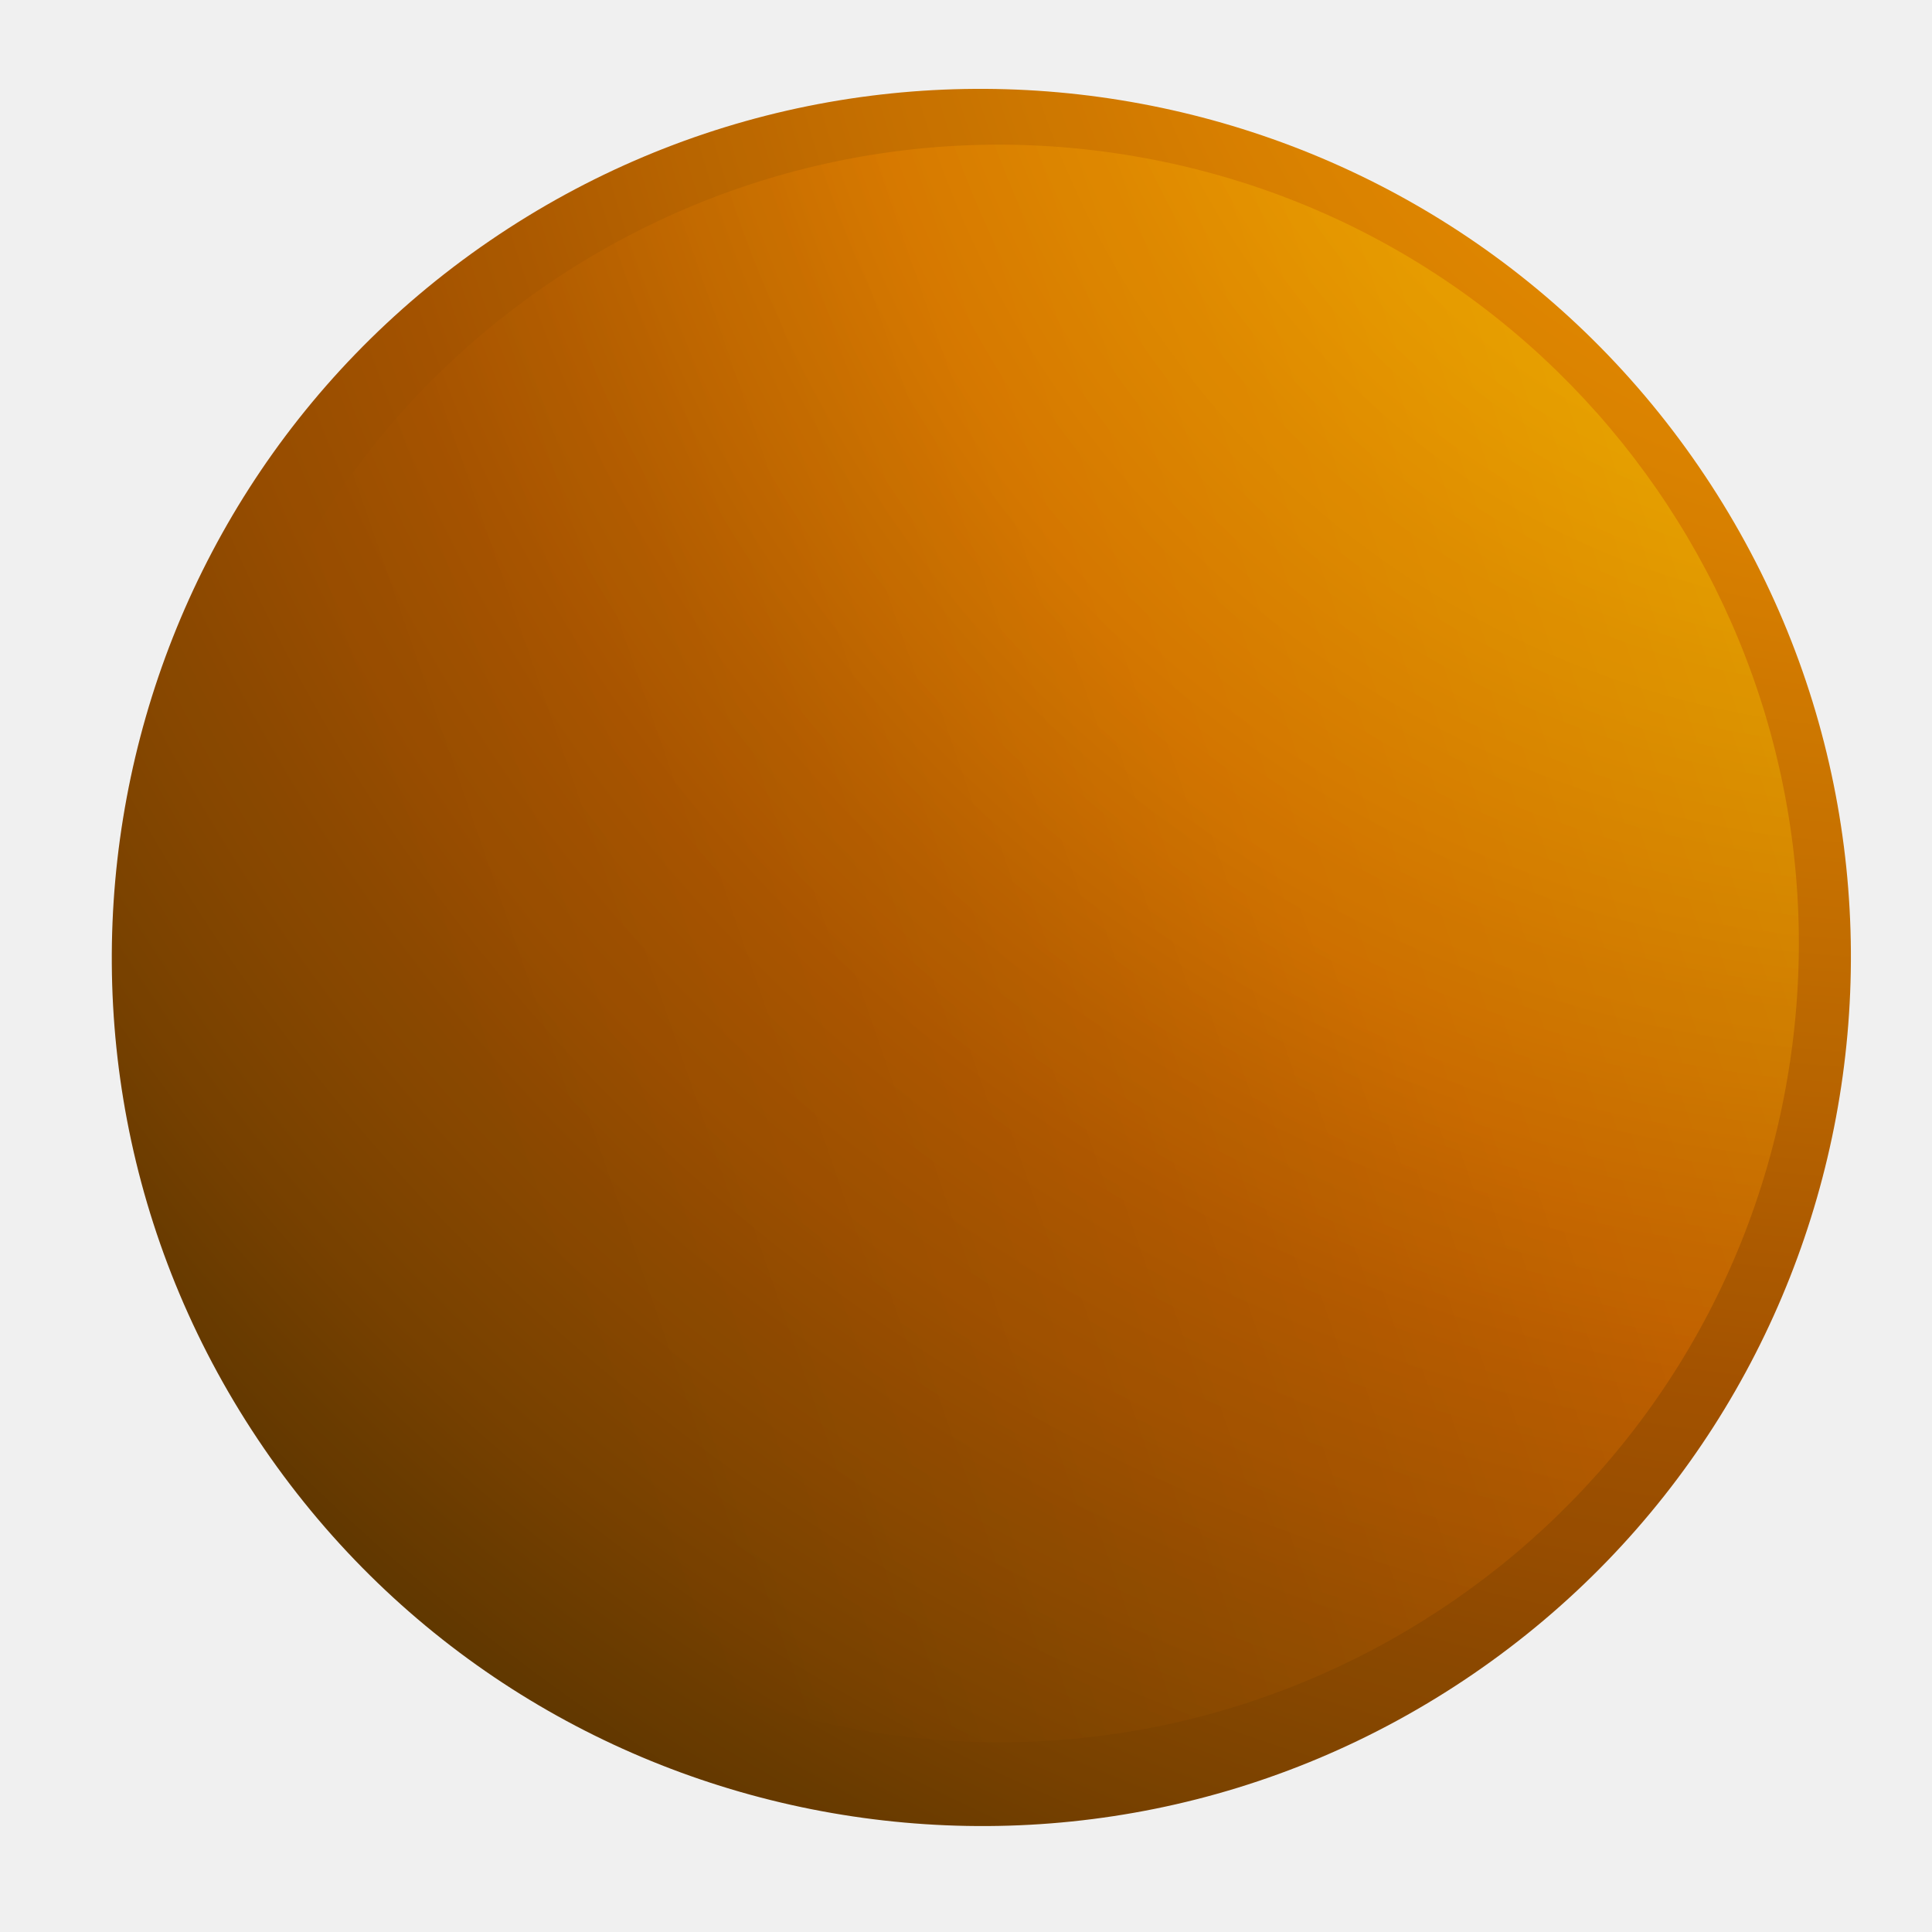
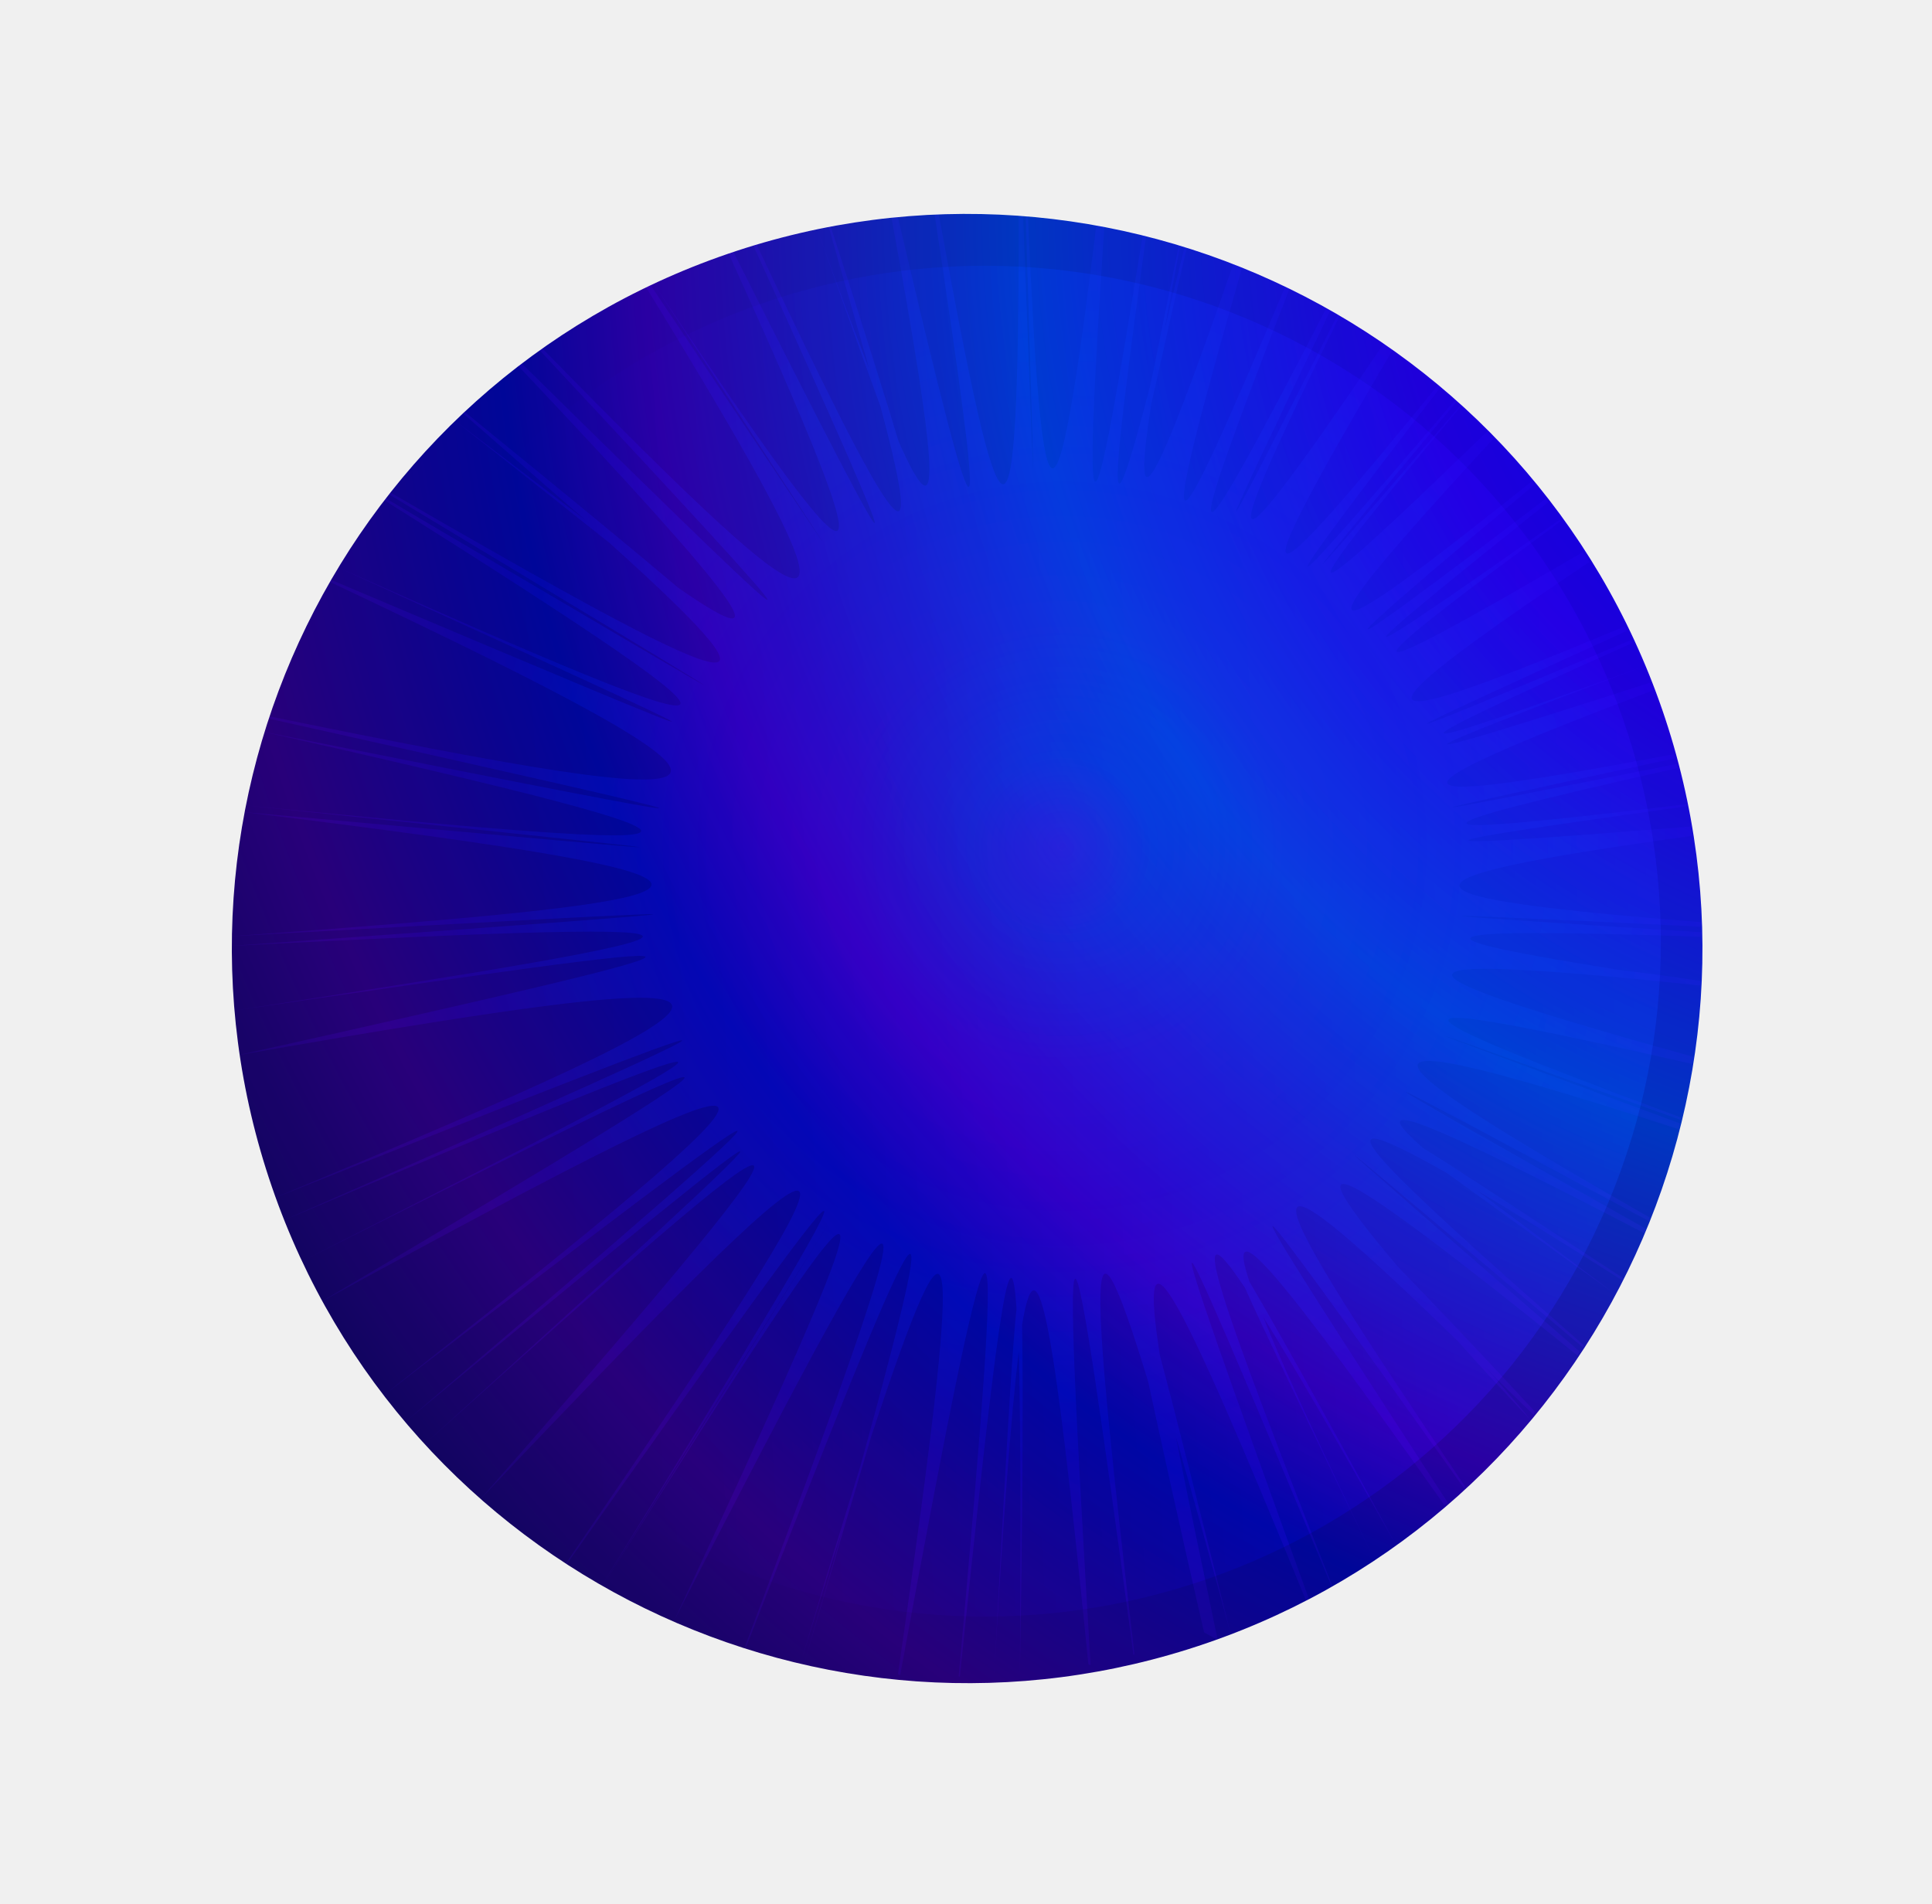
- <svg xmlns="http://www.w3.org/2000/svg" width="36" height="36" viewBox="0 0 36 36" fill="none">
-   <path d="M27.447 31.195C20.068 36.242 9.973 34.36 4.919 26.989C-0.135 19.618 1.747 9.534 9.125 4.487C16.504 -0.56 26.599 1.321 31.653 8.692C36.707 16.064 34.825 26.148 27.447 31.195Z" fill="white" style="mix-blend-mode:multiply" />
-   <path style="mix-blend-mode:multiply" d="M27.447 31.195C20.068 36.242 9.973 34.36 4.919 26.989C-0.135 19.618 1.747 9.534 9.125 4.487C16.504 -0.56 26.599 1.321 31.653 8.692C36.707 16.064 34.825 26.148 27.447 31.195Z" fill="url(#paint0_radial_286_753)" />
-   <path style="mix-blend-mode:color-dodge" opacity="0.3" d="M21.286 2.937C29.381 4.402 34.743 12.161 33.278 20.247C31.813 28.333 24.045 33.688 15.95 32.224C7.855 30.759 2.493 22.999 3.958 14.913C5.423 6.827 13.191 1.472 21.286 2.937Z" fill="url(#paint1_linear_286_753)" />
+ <svg xmlns="http://www.w3.org/2000/svg" width="69" height="68" viewBox="0 0 69 68" fill="none">
+   <path style="mix-blend-mode:multiply" d="M43.086 58.693C29.383 63.392 14.425 56.096 9.713 42.4C5 28.705 12.291 13.765 25.995 9.066C39.699 4.367 54.656 11.663 59.369 25.359C64.082 39.054 56.79 53.993 43.086 58.693Z" fill="url(#paint0_radial_430_341)" />
+   <path style="mix-blend-mode:screen" opacity="0.3" d="M43.488 58.57C42.883 55.666 42.372 53.245 41.995 51.319C42.533 53.169 43.192 55.555 43.959 58.382C42.786 53.708 41.964 50.413 41.429 48.43C40.614 43.259 41.964 45.716 46.641 57.162L46.748 57.111C40.761 40.628 41.346 41.734 47.546 56.64L47.586 56.654C43.569 46.476 42.228 42.636 44.46 45.994C45.154 47.542 46.734 50.843 49.062 55.668C47.203 51.774 45.839 48.864 45.113 47.036C46.163 48.713 47.732 51.428 49.835 55.142C47.151 50.189 45.43 47.15 44.626 45.785C43.697 43.033 45.726 45.468 51.588 53.764L51.71 53.675C42.904 40.152 43.629 40.996 52.295 53.171L52.324 53.092C44.828 42.012 43.843 39.91 52.057 47.895C52.821 48.754 53.689 49.694 54.662 50.718C54.107 50.025 53.563 49.425 53.058 48.84C53.577 49.385 54.175 49.96 54.773 50.534L54.816 50.416C52.755 48.193 51.133 46.487 49.926 45.245C45.944 40.537 47.575 41.351 56.345 48.42L56.402 48.261C45.326 38.658 46.083 39.29 56.539 48.132L56.567 48.053C48.751 41.196 46.622 39.038 51.676 41.898C53.023 42.877 55.011 44.313 57.679 46.219C55.641 44.675 53.981 43.448 52.713 42.497C54.078 43.304 55.795 44.373 57.945 45.733L57.974 45.654C54.423 43.34 52.079 41.775 50.833 41.011C48.553 39.022 50.86 39.947 58.733 44.051L58.791 43.893C46.921 37.223 47.763 37.617 58.891 43.616L58.934 43.497C48.025 37.265 47.358 36.263 59.947 40.33L60.018 40.132C48.289 35.795 49.199 36.124 60.022 39.999L60.05 39.92C49.311 35.941 48.475 35.281 60.432 38.001C60.461 37.922 60.489 37.843 60.478 37.749C49.33 34.651 48.563 33.926 60.73 35.201L60.787 35.043C59.765 34.896 58.876 34.753 58.053 34.679C50.173 33.435 50.381 33.108 60.734 33.458L60.791 33.3C48.971 32.552 49.73 32.559 60.73 33.099L60.787 32.94C49.729 32.066 48.879 31.445 60.426 29.857C60.415 29.764 60.379 29.616 60.368 29.523C49.438 30.396 50.229 30.19 60.226 28.801L60.255 28.722C50.236 29.924 49.387 29.796 59.915 27.435L59.879 27.288C48.876 29.476 49.573 29.281 59.817 27.087L59.781 26.939C49.544 28.868 48.712 28.567 59.04 24.658C59.029 24.565 58.964 24.496 58.913 24.389C48.977 27.589 49.652 27.208 58.675 23.81C49.656 27.075 48.854 27.187 58.31 22.962L58.26 22.855C48.271 27.065 48.839 26.734 58.108 22.531L58.032 22.37C48.583 26.328 47.654 26.171 56.759 20.074C56.709 19.967 56.618 19.845 56.528 19.722C47.552 24.971 48.022 24.291 55.771 18.598L55.692 18.57C47.881 24.061 47.166 24.428 55.295 17.934L55.205 17.812C46.554 24.386 47.021 23.839 54.805 17.309L54.715 17.187C46.776 23.527 45.974 23.639 53.342 15.661C53.277 15.592 53.173 15.51 53.122 15.402C45.667 22.633 45.978 21.896 52.2 14.487L52.16 14.472C45.888 21.774 45.368 22.346 52.03 14.336L51.951 14.307C44.868 22.612 45.191 21.968 51.458 13.815L51.339 13.772C44.795 21.825 44.054 22.138 49.747 12.48C49.628 12.437 49.538 12.315 49.419 12.272C43.344 21.255 43.422 20.299 47.86 11.26L47.781 11.231C43.21 20.267 42.765 21 47.532 11.052L47.374 10.994C42.093 21.249 42.127 20.411 46.075 10.255L45.916 10.198C41.692 20.254 41.117 20.851 44.376 9.506L44.059 9.391C41.184 17.699 40.391 19.022 41.121 14.411C41.421 13.088 41.828 11.222 42.41 8.749L42.331 8.72C42.035 9.91 41.767 11.021 41.556 11.974C41.727 11.007 41.941 9.921 42.158 8.703L42.119 8.688C41.68 10.766 41.355 12.527 41.07 13.81C39.461 19.983 39.652 17.726 40.942 8.352L40.823 8.309C38.986 19.811 38.606 20.612 39.445 8.033L39.168 7.933C37.67 20.229 37.205 19.165 36.711 7.669L36.632 7.64C36.989 19.266 37.016 20.305 36.538 7.651L36.38 7.594C36.398 21.02 35.771 20.033 33.517 7.586L33.358 7.528C35.275 20.166 35.197 21.122 32.05 7.681C31.97 7.652 31.863 7.702 31.823 7.688C33.543 17.034 33.658 19.312 32.084 15.745C31.618 14.189 30.829 11.667 29.644 8.017L29.564 7.988C30.151 10.079 30.653 11.782 31.044 13.177C30.506 11.819 29.87 10.112 29.162 8.111C30.105 10.823 30.889 12.986 31.449 14.531C33.237 21.218 31.729 18.703 26.99 8.666L26.882 8.717C32.658 21.455 32.966 22.461 26.171 8.951L26.009 9.027C32.164 22.573 31.029 21.626 23.331 10.114C30.997 21.838 31.769 22.922 23.223 10.165L23.061 10.241C31.54 24.047 30.144 23.452 19.357 12.433L19.249 12.483C29.867 23.844 30.603 24.781 18.624 12.972L18.502 13.062C26.465 21.493 28.126 23.706 24.226 20.996C22.753 19.747 20.236 17.672 16.569 14.688L16.54 14.768C18.208 16.222 19.667 17.51 20.931 18.595C19.599 17.575 18.057 16.391 16.228 15.012C18.461 16.76 20.301 18.232 21.764 19.388C29.094 25.98 26.092 24.624 13.912 17.573L13.883 17.652C28.364 26.386 29.506 27.068 13.747 17.782L13.718 17.861C28.924 27.439 27.204 26.995 12.046 20.252C27.265 27.196 28.766 27.874 11.795 20.698L11.766 20.777C29.203 29.016 27.466 29.237 9.58 25.577L9.551 25.656C27.535 29.665 28.924 30.034 9.38 26.131C28.422 30.433 26.555 30.517 8.74 28.762C26.645 30.64 28.426 30.792 8.654 28.999C29.02 31.5 27.381 32.069 8.208 33.445C27.587 32.367 29.133 32.301 8.173 33.791C28.803 32.718 26.912 33.241 8.274 36.108C27.002 33.363 28.872 33.146 8.46 37.697C29.69 33.979 28.264 35.073 9.741 42.813C28.415 35.396 29.947 34.877 10.027 43.632C29.696 35.323 27.992 36.317 10.655 45.112C28.003 36.41 29.808 35.632 11.391 46.542C30.596 36.052 29.497 37.354 13.623 49.9C29.746 37.533 31.115 36.598 14.398 50.852C31.022 37.101 29.643 38.435 15.097 51.642C29.694 38.543 31.282 37.374 17.125 53.584C32.178 37.743 31.526 39.296 20.197 55.86L20.237 55.874C31.746 39.555 32.79 38.278 21.483 56.639C32.712 38.742 31.686 40.338 21.522 56.653C31.736 40.446 32.921 38.907 24.075 57.891C33.73 39.021 33.438 40.57 26.608 58.808L26.648 58.822C32.759 43.187 34.145 39.977 30.713 52.422C30.104 54.349 29.407 56.646 28.62 59.313C29.142 57.623 29.607 56.092 30.069 54.694C29.701 56.081 29.221 57.652 28.739 59.356C29.701 56.081 30.488 53.414 31.114 51.314C34.26 41.763 34.414 43.563 32.07 59.802L32.149 59.831C35.811 39.953 35.907 41.42 34.239 59.872L34.279 59.886C35.511 48.076 36.086 43.274 36.304 46.753C36.13 48.345 35.882 52.863 35.505 59.839C35.816 54.404 36.116 50.487 36.386 48.258C36.447 50.562 36.457 54.368 36.426 59.77C36.538 53.279 36.535 49.207 36.503 47.317C37.069 43.898 37.683 47.52 38.871 59.447L38.95 59.476C37.808 40.498 38.148 41.784 40.478 59.09L40.518 59.104C38.931 45.557 38.695 41.758 41.006 49.35C41.459 51.438 42.115 54.449 43.002 58.304L43.488 58.57Z" fill="url(#paint1_radial_430_341)" />
+   <path style="mix-blend-mode:color-dodge" opacity="0.3" d="M45.659 11.894C57.671 17.677 62.698 32.112 56.92 44.11C51.141 56.108 36.697 61.121 24.684 55.338C12.672 49.556 7.645 35.121 13.424 23.123C19.202 11.125 33.647 6.112 45.659 11.894Z" fill="url(#paint2_linear_430_341)" />
  <defs>
-     <radialGradient id="paint0_radial_286_753" cx="0" cy="0" r="1" gradientUnits="userSpaceOnUse" gradientTransform="translate(36.1993 -3.41242) rotate(55.5223) scale(55.0202 55.0331)">
+     <radialGradient id="paint0_radial_430_341" cx="0" cy="0" r="1" gradientUnits="userSpaceOnUse" gradientTransform="translate(71.6948 8.41334) rotate(70.9687) scale(89.1632 89.184)">
      <stop stop-color="#FF9D00" />
-       <stop offset="0.1" stop-color="#F99800" />
-       <stop offset="0.24" stop-color="#E88A00" />
-       <stop offset="0.39" stop-color="#CD7300" />
-       <stop offset="0.54" stop-color="#AD5700" />
-       <stop offset="0.6" stop-color="#A15200" />
-       <stop offset="0.72" stop-color="#824600" />
-       <stop offset="0.86" stop-color="#513300" />
-       <stop offset="1" stop-color="#1E1F00" />
+       <stop offset="0" stop-color="#0500FF" />
+       <stop offset="0.1" stop-color="#0500F9" />
+       <stop offset="0.24" stop-color="#2000E8" />
+       <stop offset="0.39" stop-color="#0039CD" />
+       <stop offset="0.54" stop-color="#2D00AD" />
+       <stop offset="0.6" stop-color="#0006A1" />
+       <stop offset="0.72" stop-color="#2A0082" />
+       <stop offset="0.86" stop-color="#000851" />
+       <stop offset="1" stop-color="#02001F" />
    </radialGradient>
-     <linearGradient id="paint1_linear_286_753" x1="8.997" y1="20.901" x2="62.625" y2="2.289" gradientUnits="userSpaceOnUse">
+     <radialGradient id="paint1_radial_430_341" cx="0" cy="0" r="1" gradientUnits="userSpaceOnUse" gradientTransform="translate(37.9474 30.2378) rotate(74.6097) scale(40.5604 40.5754)">
+       <stop stop-color="#4200FF" />
+       <stop offset="0.08" stop-color="#0028F9" />
+       <stop offset="0.19" stop-color="#2000E8" />
+       <stop offset="0.31" stop-color="#1000CD" />
+       <stop offset="0.44" stop-color="#0011A8" />
+       <stop offset="0.54" stop-color="#0B0087" />
+       <stop offset="0.64" stop-color="#1F0076" />
+       <stop offset="0.82" stop-color="#0A004B" />
+       <stop offset="1" stop-color="#08001F" />
+     </radialGradient>
+     <linearGradient id="paint2_linear_430_341" x1="18.71" y1="34.65" x2="110.511" y2="28.726" gradientUnits="userSpaceOnUse">
      <stop />
      <stop offset="1" stop-color="white" />
    </linearGradient>
  </defs>
</svg>
